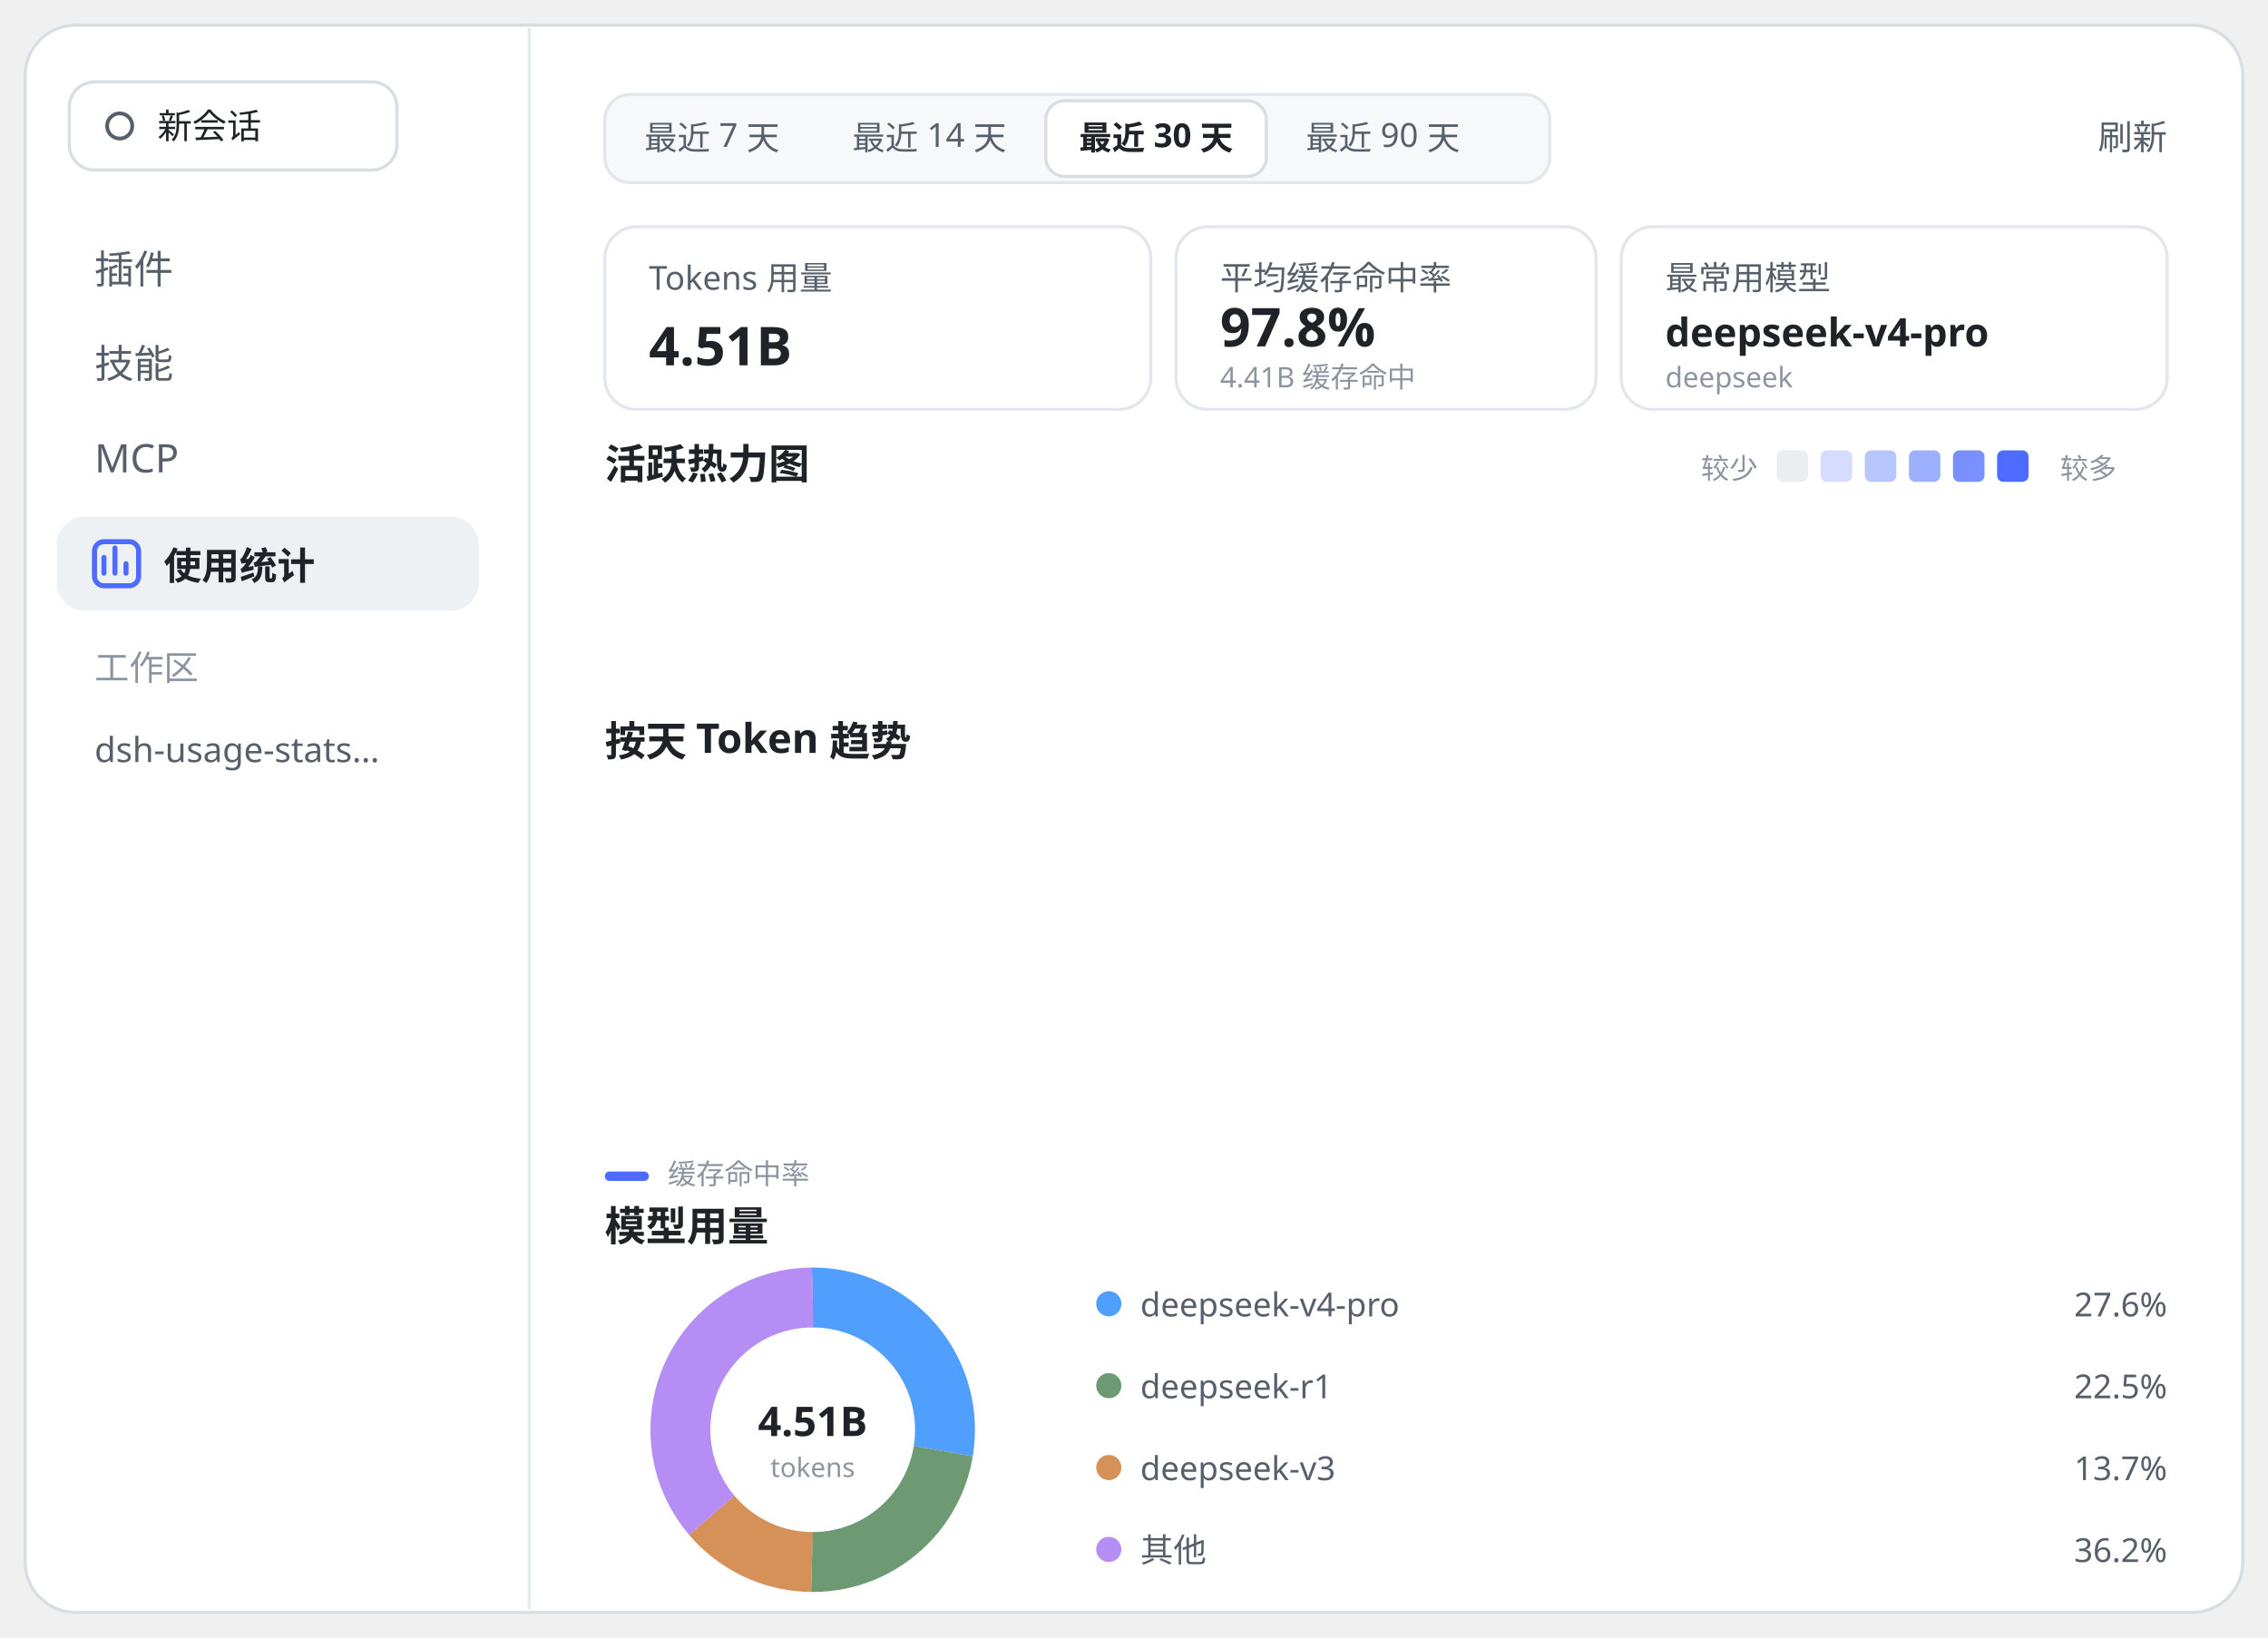
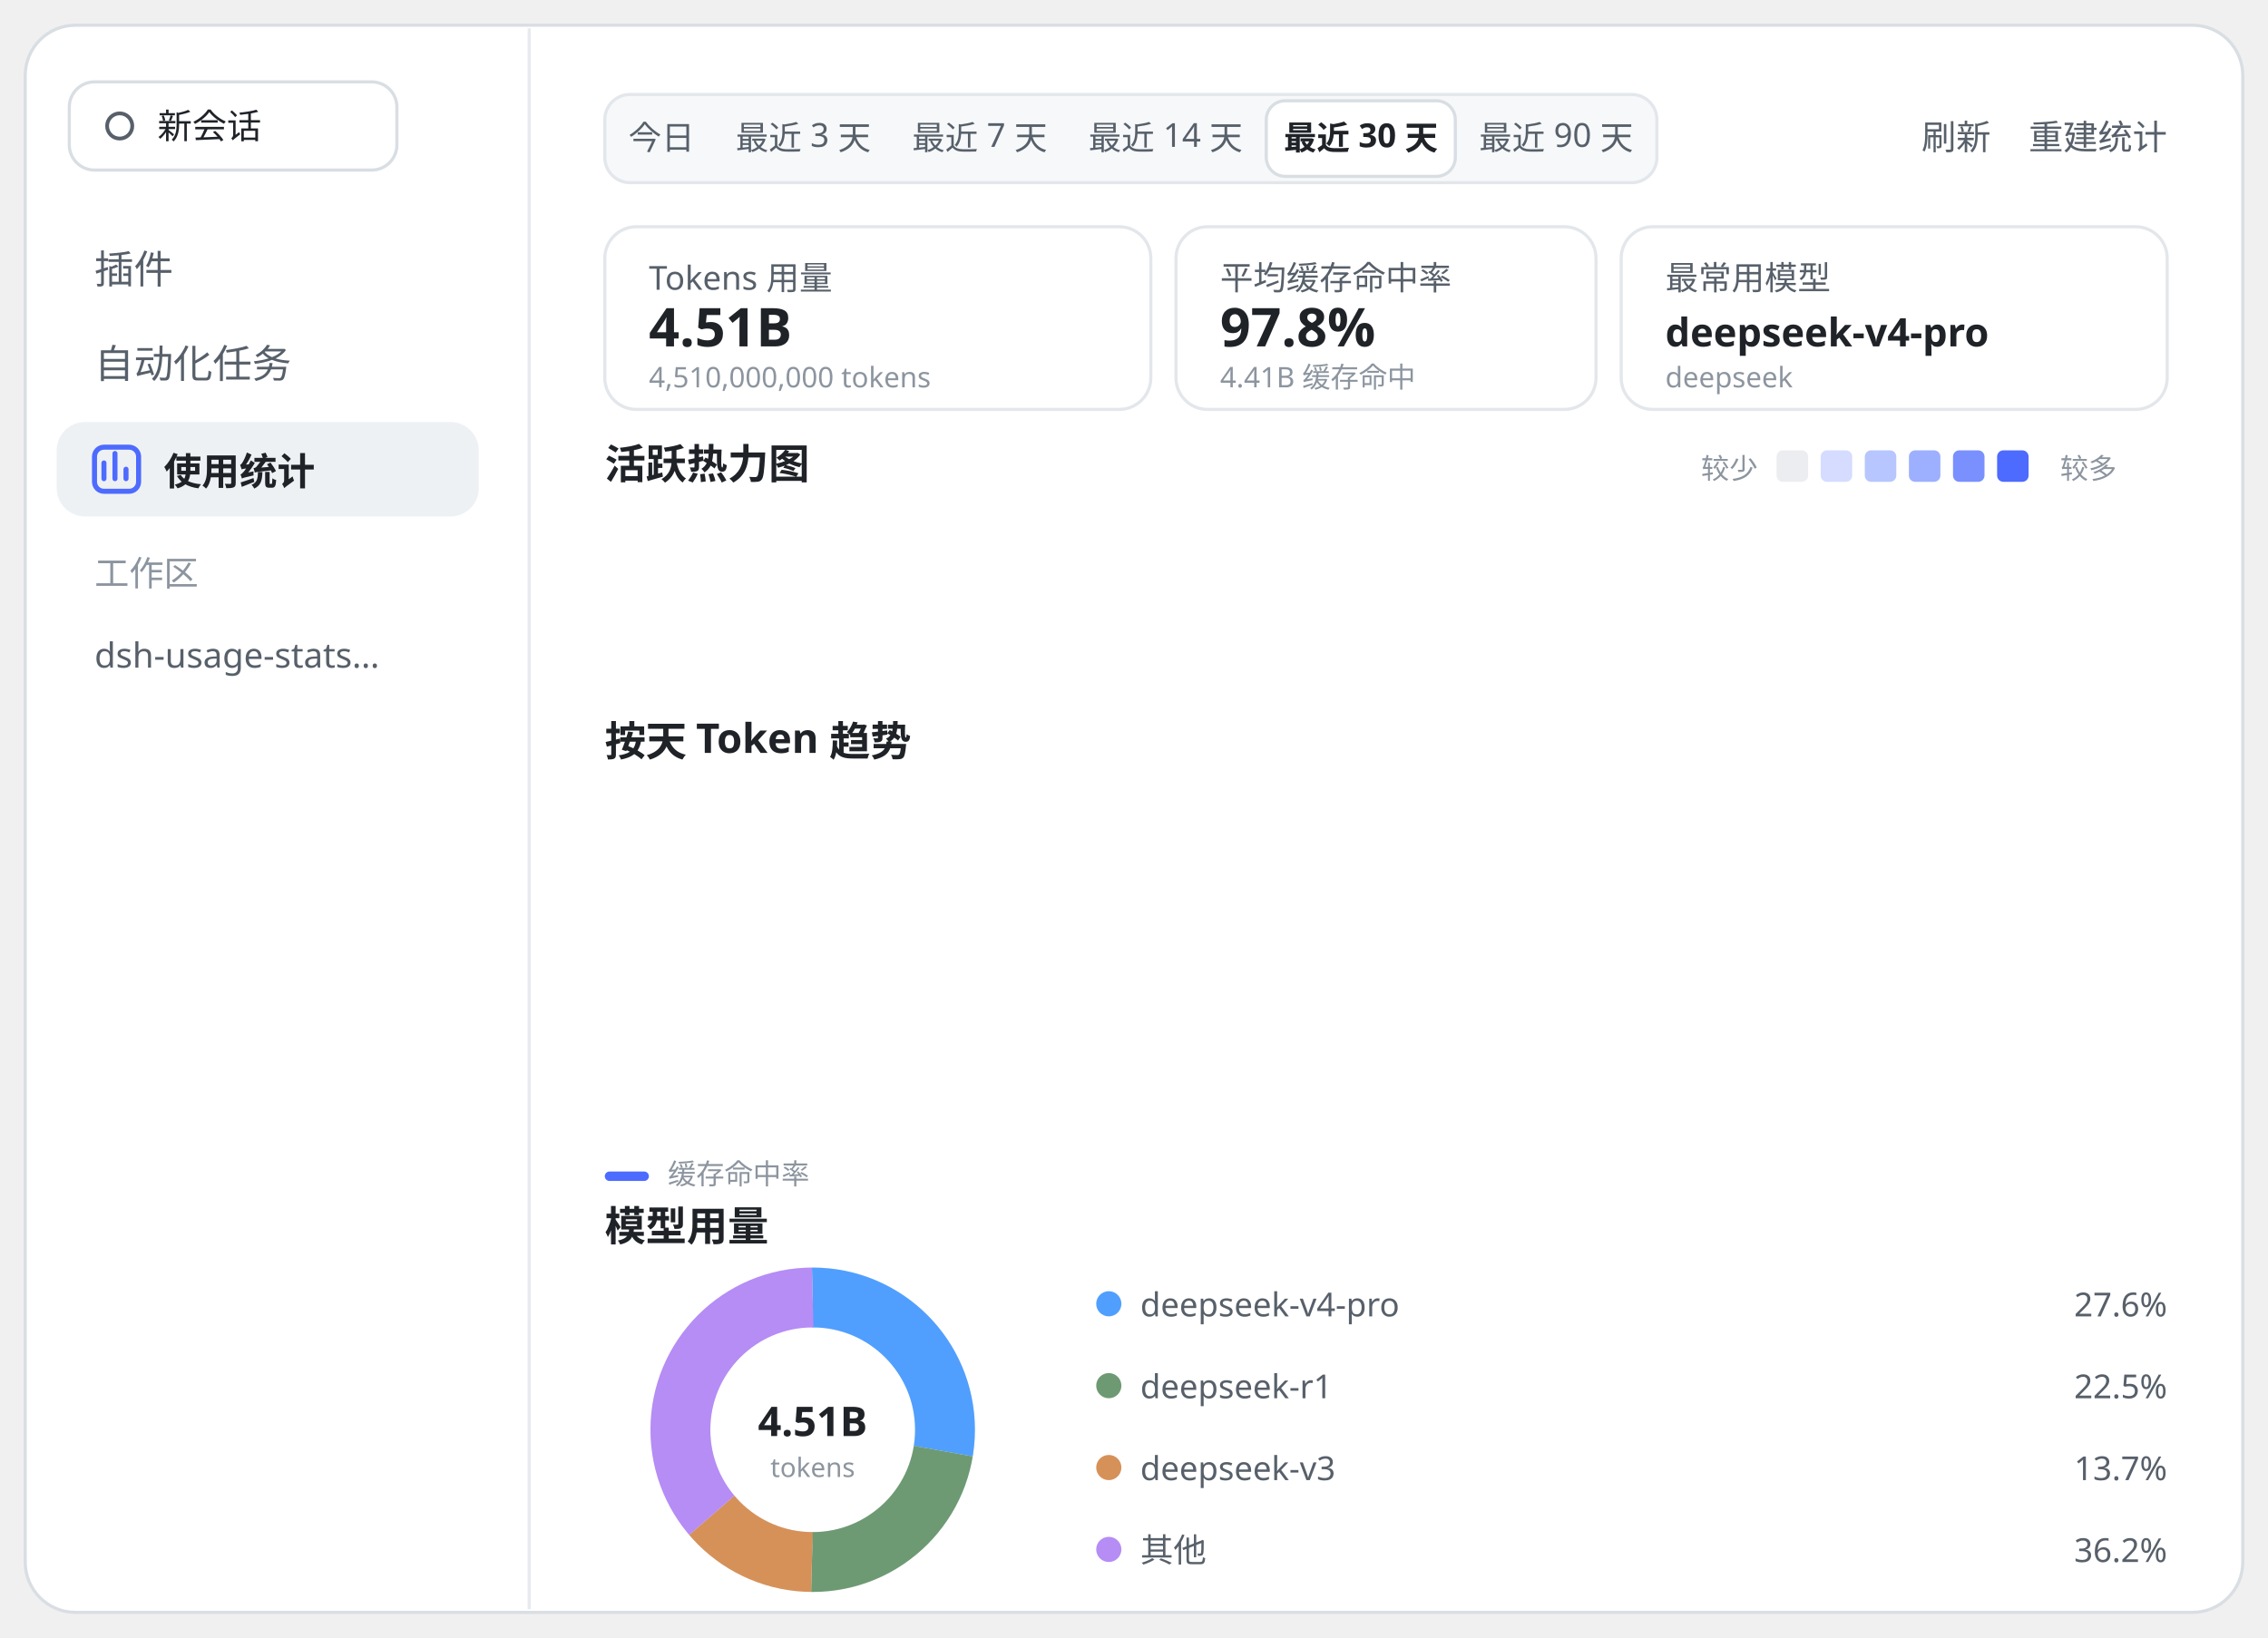
<svg xmlns="http://www.w3.org/2000/svg" width="720" height="520" viewBox="0 0 720 520" font-family="system-ui,Segoe UI,sans-serif">
  <rect x="8" y="8" width="704" height="504" rx="16" fill="#FFF" stroke="#D9DEE3" />
  <path d="M168 9v502" stroke="#E7EAEE" />
  <rect x="22" y="26" width="104" height="28" rx="8" fill="#FFF" stroke="#D9DEE3" />
  <circle cx="38" cy="40" r="4" fill="none" stroke="#57606A" stroke-width="1.2" />
  <text x="50" y="44" font-size="11" fill="#1F2328">新会话</text>
  <text x="30" y="90" font-size="12.5" fill="#57606A">插件</text>
-   <text x="30" y="120" font-size="12.5" fill="#57606A">技能</text>
-   <text x="30" y="150" font-size="12.5" fill="#57606A">MCP</text>
+   <text x="30" y="120" font-size="12.5" fill="#57606A">自动化任务</text>
  <g>
    <animate attributeName="opacity" dur="6.4s" repeatCount="indefinite" values="0;0;1;1;0" keyTimes="0;0.125;0.145;0.875;1" />
-     <rect x="18" y="164" width="134" height="30" rx="9" fill="#EEF1F4" />
-     <rect x="30" y="172" width="14" height="14" rx="3" fill="none" stroke="#4D6BFE" stroke-width="1.6" />
-     <path d="M33 182v-5M36.5 182v-8M40 182v-3" stroke="#4D6BFE" stroke-width="1.6" stroke-linecap="round" />
-     <text x="52" y="184" font-size="12" font-weight="600" fill="#1F2328">使用统计</text>
-   </g>
-   <text x="30" y="216" font-size="11" fill="#8C959F">工作区</text>
-   <text x="30" y="242" font-size="11" fill="#57606A">dsh-usage-stats…</text>
+     <rect x="18" y="134" width="134" height="30" rx="9" fill="#EEF1F4" />
+     <rect x="30" y="142" width="14" height="14" rx="3" fill="none" stroke="#4D6BFE" stroke-width="1.6" />
+     <path d="M33 152v-5M36.5 152v-8M40 152v-3" stroke="#4D6BFE" stroke-width="1.6" stroke-linecap="round" />
+     <text x="52" y="154" font-size="12" font-weight="600" fill="#1F2328">使用统计</text>
+   </g>
+   <text x="30" y="186" font-size="11" fill="#8C959F">工作区</text>
+   <text x="30" y="212" font-size="11" fill="#57606A">dsh-usage-stats…</text>
  <g>
    <animate attributeName="opacity" dur="6.4s" repeatCount="indefinite" values="0;0;1;1;0" keyTimes="0;0.25;0.27;0.875;1" />
-     <rect x="192" y="30" width="300" height="28" rx="8" fill="#F6F8FA" stroke="#E3E7EB" />
-     <text x="226" y="47.5" font-size="10.5" text-anchor="middle" fill="#57606A">最近 7 天</text>
-     <text x="295" y="47.5" font-size="10.5" text-anchor="middle" fill="#57606A">最近 14 天</text>
-     <rect x="332" y="32" width="70" height="24" rx="6" fill="#FFF" stroke="#D9DEE3" />
-     <text x="367" y="47.5" font-size="10.5" text-anchor="middle" fill="#1F2328" font-weight="600">最近 30 天</text>
-     <text x="439" y="47.5" font-size="10.5" text-anchor="middle" fill="#57606A">最近 90 天</text>
-     <text x="688" y="47.5" font-size="11" text-anchor="end" fill="#57606A">刷新</text>
+     <rect x="192" y="30" width="334" height="28" rx="8" fill="#F6F8FA" stroke="#E3E7EB" />
+     <text x="210" y="47.5" font-size="10.5" text-anchor="middle" fill="#57606A">今日</text>
+     <text x="255" y="47.5" font-size="10.5" text-anchor="middle" fill="#57606A">最近 3 天</text>
+     <text x="311" y="47.5" font-size="10.5" text-anchor="middle" fill="#57606A">最近 7 天</text>
+     <text x="370" y="47.5" font-size="10.5" text-anchor="middle" fill="#57606A">最近 14 天</text>
+     <rect x="402" y="32" width="60" height="24" rx="6" fill="#FFF" stroke="#D9DEE3" />
+     <text x="432" y="47.5" font-size="10.5" text-anchor="middle" fill="#1F2328" font-weight="600">最近 30 天</text>
+     <text x="494" y="47.5" font-size="10.5" text-anchor="middle" fill="#57606A">最近 90 天</text>
+     <text x="688" y="47.5" font-size="11" text-anchor="end" fill="#57606A">重建统计</text>
+     <text x="632" y="47.5" font-size="11" text-anchor="end" fill="#57606A">刷新</text>
  </g>
  <g>
    <animate attributeName="opacity" dur="6.4s" repeatCount="indefinite" values="0;0;1;1;0" keyTimes="0;0.312;0.333;0.875;1" />
    <rect x="192" y="72" width="173.333" height="58" rx="10" fill="#FFF" stroke="#E3E7EB" />
    <text x="206" y="92" font-size="10.5" fill="#57606A">Tokens 用量</text>
-     <text x="206" y="116" font-size="17" font-weight="600" fill="#1F2328">4.51B</text>
+     <text x="206" y="110" font-size="17" font-weight="600" fill="#1F2328">4.51B</text>
+     <text x="206" y="123" font-size="9" fill="#8C959F">4,510,000,000 tokens</text>
    <rect x="373.333" y="72" width="133.333" height="58" rx="10" fill="#FFF" stroke="#E3E7EB" />
    <text x="387.333" y="92" font-size="10.5" fill="#57606A">平均缓存命中率</text>
    <text x="387.333" y="110" font-size="17" font-weight="600" fill="#1F2328">97.8%</text>
    <text x="387.333" y="123" font-size="9" fill="#8C959F">4.41B 缓存命中</text>
    <rect x="514.667" y="72" width="173.333" height="58" rx="10" fill="#FFF" stroke="#E3E7EB" />
    <text x="528.667" y="92" font-size="10.5" fill="#57606A">最常用模型</text>
    <text x="528.667" y="110" font-size="12.5" font-weight="600" fill="#1F2328">deepseek-v4-pro</text>
    <text x="528.667" y="123" font-size="9" fill="#8C959F">deepseek</text>
  </g>
  <g>
    <animate attributeName="opacity" dur="6.4s" repeatCount="indefinite" values="0;0;1;1;0" keyTimes="0;0.375;0.395;0.875;1" />
    <text x="192" y="152" font-size="13" font-weight="600" fill="#1F2328">活跃热力图</text>
    <g font-size="9" fill="#8C959F">
      <text x="540" y="152">较少</text>
      <rect x="564" y="143" width="10" height="10" rx="2" fill="#EBEDF0" />
      <rect x="578" y="143" width="10" height="10" rx="2" fill="#D5DCFF" />
      <rect x="592" y="143" width="10" height="10" rx="2" fill="#B8C6FF" />
      <rect x="606" y="143" width="10" height="10" rx="2" fill="#9DB0FF" />
      <rect x="620" y="143" width="10" height="10" rx="2" fill="#7990FE" />
      <rect x="634" y="143" width="10" height="10" rx="2" fill="#4D6BFE" />
      <text x="654" y="152">较多</text>
    </g>
    <clipPath id="hw">
      <rect x="192" y="160" width="0" height="64">
        <animate attributeName="width" dur="6.4s" repeatCount="indefinite" values="0;0;496;496" keyTimes="0;0.375;0.438;1" />
      </rect>
    </clipPath>
    <g clip-path="url(#hw)">
      <rect x="192" y="164" width="15" height="15" rx="3" fill="#D5DCFF" />
      <rect x="211" y="164" width="15" height="15" rx="3" fill="#EBEDF0" />
      <rect x="230" y="164" width="15" height="15" rx="3" fill="#B8C6FF" />
      <rect x="249" y="164" width="15" height="15" rx="3" fill="#D5DCFF" />
      <rect x="268" y="164" width="15" height="15" rx="3" fill="#9DB0FF" />
      <rect x="287" y="164" width="15" height="15" rx="3" fill="#EBEDF0" />
      <rect x="306" y="164" width="15" height="15" rx="3" fill="#D5DCFF" />
      <rect x="325" y="164" width="15" height="15" rx="3" fill="#7990FE" />
      <rect x="344" y="164" width="15" height="15" rx="3" fill="#B8C6FF" />
      <rect x="363" y="164" width="15" height="15" rx="3" fill="#EBEDF0" />
      <rect x="382" y="164" width="15" height="15" rx="3" fill="#D5DCFF" />
      <rect x="401" y="164" width="15" height="15" rx="3" fill="#9DB0FF" />
      <rect x="420" y="164" width="15" height="15" rx="3" fill="#D5DCFF" />
      <rect x="439" y="164" width="15" height="15" rx="3" fill="#EBEDF0" />
      <rect x="458" y="164" width="15" height="15" rx="3" fill="#B8C6FF" />
      <rect x="477" y="164" width="15" height="15" rx="3" fill="#4D6BFE" />
      <rect x="496" y="164" width="15" height="15" rx="3" fill="#D5DCFF" />
      <rect x="515" y="164" width="15" height="15" rx="3" fill="#EBEDF0" />
      <rect x="534" y="164" width="15" height="15" rx="3" fill="#9DB0FF" />
      <rect x="553" y="164" width="15" height="15" rx="3" fill="#D5DCFF" />
      <rect x="572" y="164" width="15" height="15" rx="3" fill="#B8C6FF" />
      <rect x="591" y="164" width="15" height="15" rx="3" fill="#EBEDF0" />
      <rect x="610" y="164" width="15" height="15" rx="3" fill="#D5DCFF" />
      <rect x="629" y="164" width="15" height="15" rx="3" fill="#7990FE" />
      <rect x="648" y="164" width="15" height="15" rx="3" fill="#B8C6FF" />
      <rect x="667" y="164" width="15" height="15" rx="3" fill="#D5DCFF" />
      <rect x="192" y="184" width="15" height="15" rx="3" fill="#EBEDF0" />
      <rect x="211" y="184" width="15" height="15" rx="3" fill="#B8C6FF" />
      <rect x="230" y="184" width="15" height="15" rx="3" fill="#D5DCFF" />
      <rect x="249" y="184" width="15" height="15" rx="3" fill="#9DB0FF" />
      <rect x="268" y="184" width="15" height="15" rx="3" fill="#EBEDF0" />
      <rect x="287" y="184" width="15" height="15" rx="3" fill="#D5DCFF" />
      <rect x="306" y="184" width="15" height="15" rx="3" fill="#7990FE" />
      <rect x="325" y="184" width="15" height="15" rx="3" fill="#D5DCFF" />
      <rect x="344" y="184" width="15" height="15" rx="3" fill="#EBEDF0" />
      <rect x="363" y="184" width="15" height="15" rx="3" fill="#B8C6FF" />
      <rect x="382" y="184" width="15" height="15" rx="3" fill="#9DB0FF" />
      <rect x="401" y="184" width="15" height="15" rx="3" fill="#D5DCFF" />
      <rect x="420" y="184" width="15" height="15" rx="3" fill="#EBEDF0" />
      <rect x="439" y="184" width="15" height="15" rx="3" fill="#D5DCFF" />
      <rect x="458" y="184" width="15" height="15" rx="3" fill="#4D6BFE" />
      <rect x="477" y="184" width="15" height="15" rx="3" fill="#B8C6FF" />
      <rect x="496" y="184" width="15" height="15" rx="3" fill="#EBEDF0" />
      <rect x="515" y="184" width="15" height="15" rx="3" fill="#D5DCFF" />
      <rect x="534" y="184" width="15" height="15" rx="3" fill="#7990FE" />
      <rect x="553" y="184" width="15" height="15" rx="3" fill="#B8C6FF" />
      <rect x="572" y="184" width="15" height="15" rx="3" fill="#D5DCFF" />
      <rect x="591" y="184" width="15" height="15" rx="3" fill="#9DB0FF" />
      <rect x="610" y="184" width="15" height="15" rx="3" fill="#EBEDF0" />
      <rect x="629" y="184" width="15" height="15" rx="3" fill="#D5DCFF" />
      <rect x="648" y="184" width="15" height="15" rx="3" fill="#B8C6FF" />
      <rect x="667" y="184" width="15" height="15" rx="3" fill="#EBEDF0" />
      <rect x="192" y="204" width="15" height="15" rx="3" fill="#B8C6FF" />
      <rect x="211" y="204" width="15" height="15" rx="3" fill="#D5DCFF" />
      <rect x="230" y="204" width="15" height="15" rx="3" fill="#EBEDF0" />
      <rect x="249" y="204" width="15" height="15" rx="3" fill="#7990FE" />
      <rect x="268" y="204" width="15" height="15" rx="3" fill="#D5DCFF" />
      <rect x="287" y="204" width="15" height="15" rx="3" fill="#B8C6FF" />
      <rect x="306" y="204" width="15" height="15" rx="3" fill="#EBEDF0" />
      <rect x="325" y="204" width="15" height="15" rx="3" fill="#9DB0FF" />
      <rect x="344" y="204" width="15" height="15" rx="3" fill="#D5DCFF" />
      <rect x="363" y="204" width="15" height="15" rx="3" fill="#4D6BFE" />
      <rect x="382" y="204" width="15" height="15" rx="3" fill="#EBEDF0" />
      <rect x="401" y="204" width="15" height="15" rx="3" fill="#B8C6FF" />
      <rect x="420" y="204" width="15" height="15" rx="3" fill="#D5DCFF" />
      <rect x="439" y="204" width="15" height="15" rx="3" fill="#7990FE" />
      <rect x="458" y="204" width="15" height="15" rx="3" fill="#EBEDF0" />
      <rect x="477" y="204" width="15" height="15" rx="3" fill="#D5DCFF" />
      <rect x="496" y="204" width="15" height="15" rx="3" fill="#9DB0FF" />
      <rect x="515" y="204" width="15" height="15" rx="3" fill="#B8C6FF" />
      <rect x="534" y="204" width="15" height="15" rx="3" fill="#D5DCFF" />
      <rect x="553" y="204" width="15" height="15" rx="3" fill="#EBEDF0" />
      <rect x="572" y="204" width="15" height="15" rx="3" fill="#7990FE" />
      <rect x="591" y="204" width="15" height="15" rx="3" fill="#D5DCFF" />
      <rect x="610" y="204" width="15" height="15" rx="3" fill="#B8C6FF" />
      <rect x="629" y="204" width="15" height="15" rx="3" fill="#9DB0FF" />
      <rect x="648" y="204" width="15" height="15" rx="3" fill="#EBEDF0" />
      <rect x="667" y="204" width="15" height="15" rx="3" fill="#D5DCFF" />
    </g>
  </g>
  <g>
    <animate attributeName="opacity" dur="6.4s" repeatCount="indefinite" values="0;0;1;1;0" keyTimes="0;0.438;0.458;0.875;1" />
    <text x="192" y="240" font-size="13" font-weight="600" fill="#1F2328">按天 Token 趋势</text>
    <clipPath id="tw">
      <rect x="192" y="248" width="0" height="112">
        <animate attributeName="width" dur="6.4s" repeatCount="indefinite" values="0;0;496;496" keyTimes="0;0.438;0.5;1" />
      </rect>
    </clipPath>
    <g clip-path="url(#tw)">
      <rect x="192" y="356" width="496" height="1" fill="#E7EAEE" />
      <rect x="200" y="314" width="21" height="42" fill="#509FFF" />
      <rect x="200" y="283" width="21" height="31" fill="#6D9A73" />
      <rect x="200" y="263" width="21" height="20" fill="#D69159" />
      <rect x="239" y="329" width="21" height="27" fill="#509FFF" />
      <rect x="239" y="306" width="21" height="23" fill="#6D9A73" />
      <rect x="239" y="290" width="21" height="16" fill="#D69159" />
      <rect x="278" y="325" width="21" height="31" fill="#509FFF" />
      <rect x="278" y="298" width="21" height="27" fill="#6D9A73" />
      <rect x="278" y="280" width="21" height="18" fill="#D69159" />
      <rect x="317" y="336" width="21" height="20" fill="#509FFF" />
      <rect x="317" y="318" width="21" height="18" fill="#6D9A73" />
      <rect x="317" y="306" width="21" height="12" fill="#D69159" />
      <rect x="356" y="332" width="21" height="24" fill="#509FFF" />
      <rect x="356" y="311" width="21" height="21" fill="#6D9A73" />
      <rect x="356" y="297" width="21" height="14" fill="#D69159" />
      <rect x="395" y="340" width="21" height="16" fill="#509FFF" />
      <rect x="395" y="326" width="21" height="14" fill="#6D9A73" />
      <rect x="395" y="316" width="21" height="10" fill="#D69159" />
      <rect x="434" y="345" width="21" height="11" fill="#509FFF" />
      <rect x="434" y="336" width="21" height="9" fill="#6D9A73" />
      <rect x="434" y="330" width="21" height="6" fill="#D69159" />
      <rect x="473" y="314" width="21" height="42" fill="#509FFF" />
      <rect x="473" y="283" width="21" height="31" fill="#6D9A73" />
      <rect x="473" y="263" width="21" height="20" fill="#D69159" />
      <rect x="512" y="329" width="21" height="27" fill="#509FFF" />
      <rect x="512" y="306" width="21" height="23" fill="#6D9A73" />
      <rect x="512" y="290" width="21" height="16" fill="#D69159" />
      <rect x="551" y="325" width="21" height="31" fill="#509FFF" />
      <rect x="551" y="298" width="21" height="27" fill="#6D9A73" />
      <rect x="551" y="280" width="21" height="18" fill="#D69159" />
      <rect x="590" y="336" width="21" height="20" fill="#509FFF" />
      <rect x="590" y="318" width="21" height="18" fill="#6D9A73" />
      <rect x="590" y="306" width="21" height="12" fill="#D69159" />
      <rect x="629" y="332" width="21" height="24" fill="#509FFF" />
      <rect x="629" y="311" width="21" height="21" fill="#6D9A73" />
      <rect x="629" y="297" width="21" height="14" fill="#D69159" />
      <rect x="668" y="340" width="21" height="16" fill="#509FFF" />
      <rect x="668" y="326" width="21" height="14" fill="#6D9A73" />
      <rect x="668" y="316" width="21" height="10" fill="#D69159" />
      <path d="M210 300C284 292 344 304 424 296S554 286 634 292 694 286" fill="none" stroke="#4D6BFE" stroke-width="2.5" />
    </g>
    <g font-size="9" fill="#8C959F">
      <rect x="192" y="372" width="14" height="3" rx="1.5" fill="#4D6BFE" />
      <text x="212" y="376">缓存命中率</text>
    </g>
  </g>
  <g>
    <animate attributeName="opacity" dur="6.4s" repeatCount="indefinite" values="0;0;1;1;0" keyTimes="0;0.5;0.52;0.875;1" />
    <text x="192" y="394" font-size="13" font-weight="600" fill="#1F2328">模型用量</text>
    <circle cx="258" cy="454" r="42" fill="none" stroke="#EBEDF0" stroke-width="19" />
    <circle cx="258" cy="454" r="42" fill="none" stroke="#509FFF" stroke-width="19" stroke-dasharray="72.8 191.1" stroke-dashoffset="0.0" transform="rotate(-90 258 454)" />
    <circle cx="258" cy="454" r="42" fill="none" stroke="#6D9A73" stroke-width="19" stroke-dasharray="59.4 204.5" stroke-dashoffset="-72.8" transform="rotate(-90 258 454)" />
    <circle cx="258" cy="454" r="42" fill="none" stroke="#D69159" stroke-width="19" stroke-dasharray="36.2 227.7" stroke-dashoffset="-132.2" transform="rotate(-90 258 454)" />
    <circle cx="258" cy="454" r="42" fill="none" stroke="#B68CF5" stroke-width="19" stroke-dasharray="95.5 168.4" stroke-dashoffset="-168.4" transform="rotate(-90 258 454)" />
    <text x="258" y="456" font-size="13" font-weight="600" fill="#1F2328" text-anchor="middle">4.51B</text>
    <text x="258" y="469" font-size="8.5" fill="#8C959F" text-anchor="middle">tokens</text>
    <circle cx="352" cy="414" r="4" fill="#509FFF" />
    <text x="362" y="418" font-size="10.5" fill="#57606A">deepseek-v4-pro</text>
    <text x="688" y="418" font-size="10.5" fill="#57606A" text-anchor="end">27.6%</text>
    <circle cx="352" cy="440" r="4" fill="#6D9A73" />
    <text x="362" y="444" font-size="10.5" fill="#57606A">deepseek-r1</text>
    <text x="688" y="444" font-size="10.5" fill="#57606A" text-anchor="end">22.5%</text>
    <circle cx="352" cy="466" r="4" fill="#D69159" />
    <text x="362" y="470" font-size="10.5" fill="#57606A">deepseek-v3</text>
    <text x="688" y="470" font-size="10.5" fill="#57606A" text-anchor="end">13.7%</text>
    <circle cx="352" cy="492" r="4" fill="#B68CF5" />
    <text x="362" y="496" font-size="10.5" fill="#57606A">其他</text>
    <text x="688" y="496" font-size="10.5" fill="#57606A" text-anchor="end">36.2%</text>
  </g>
</svg>
